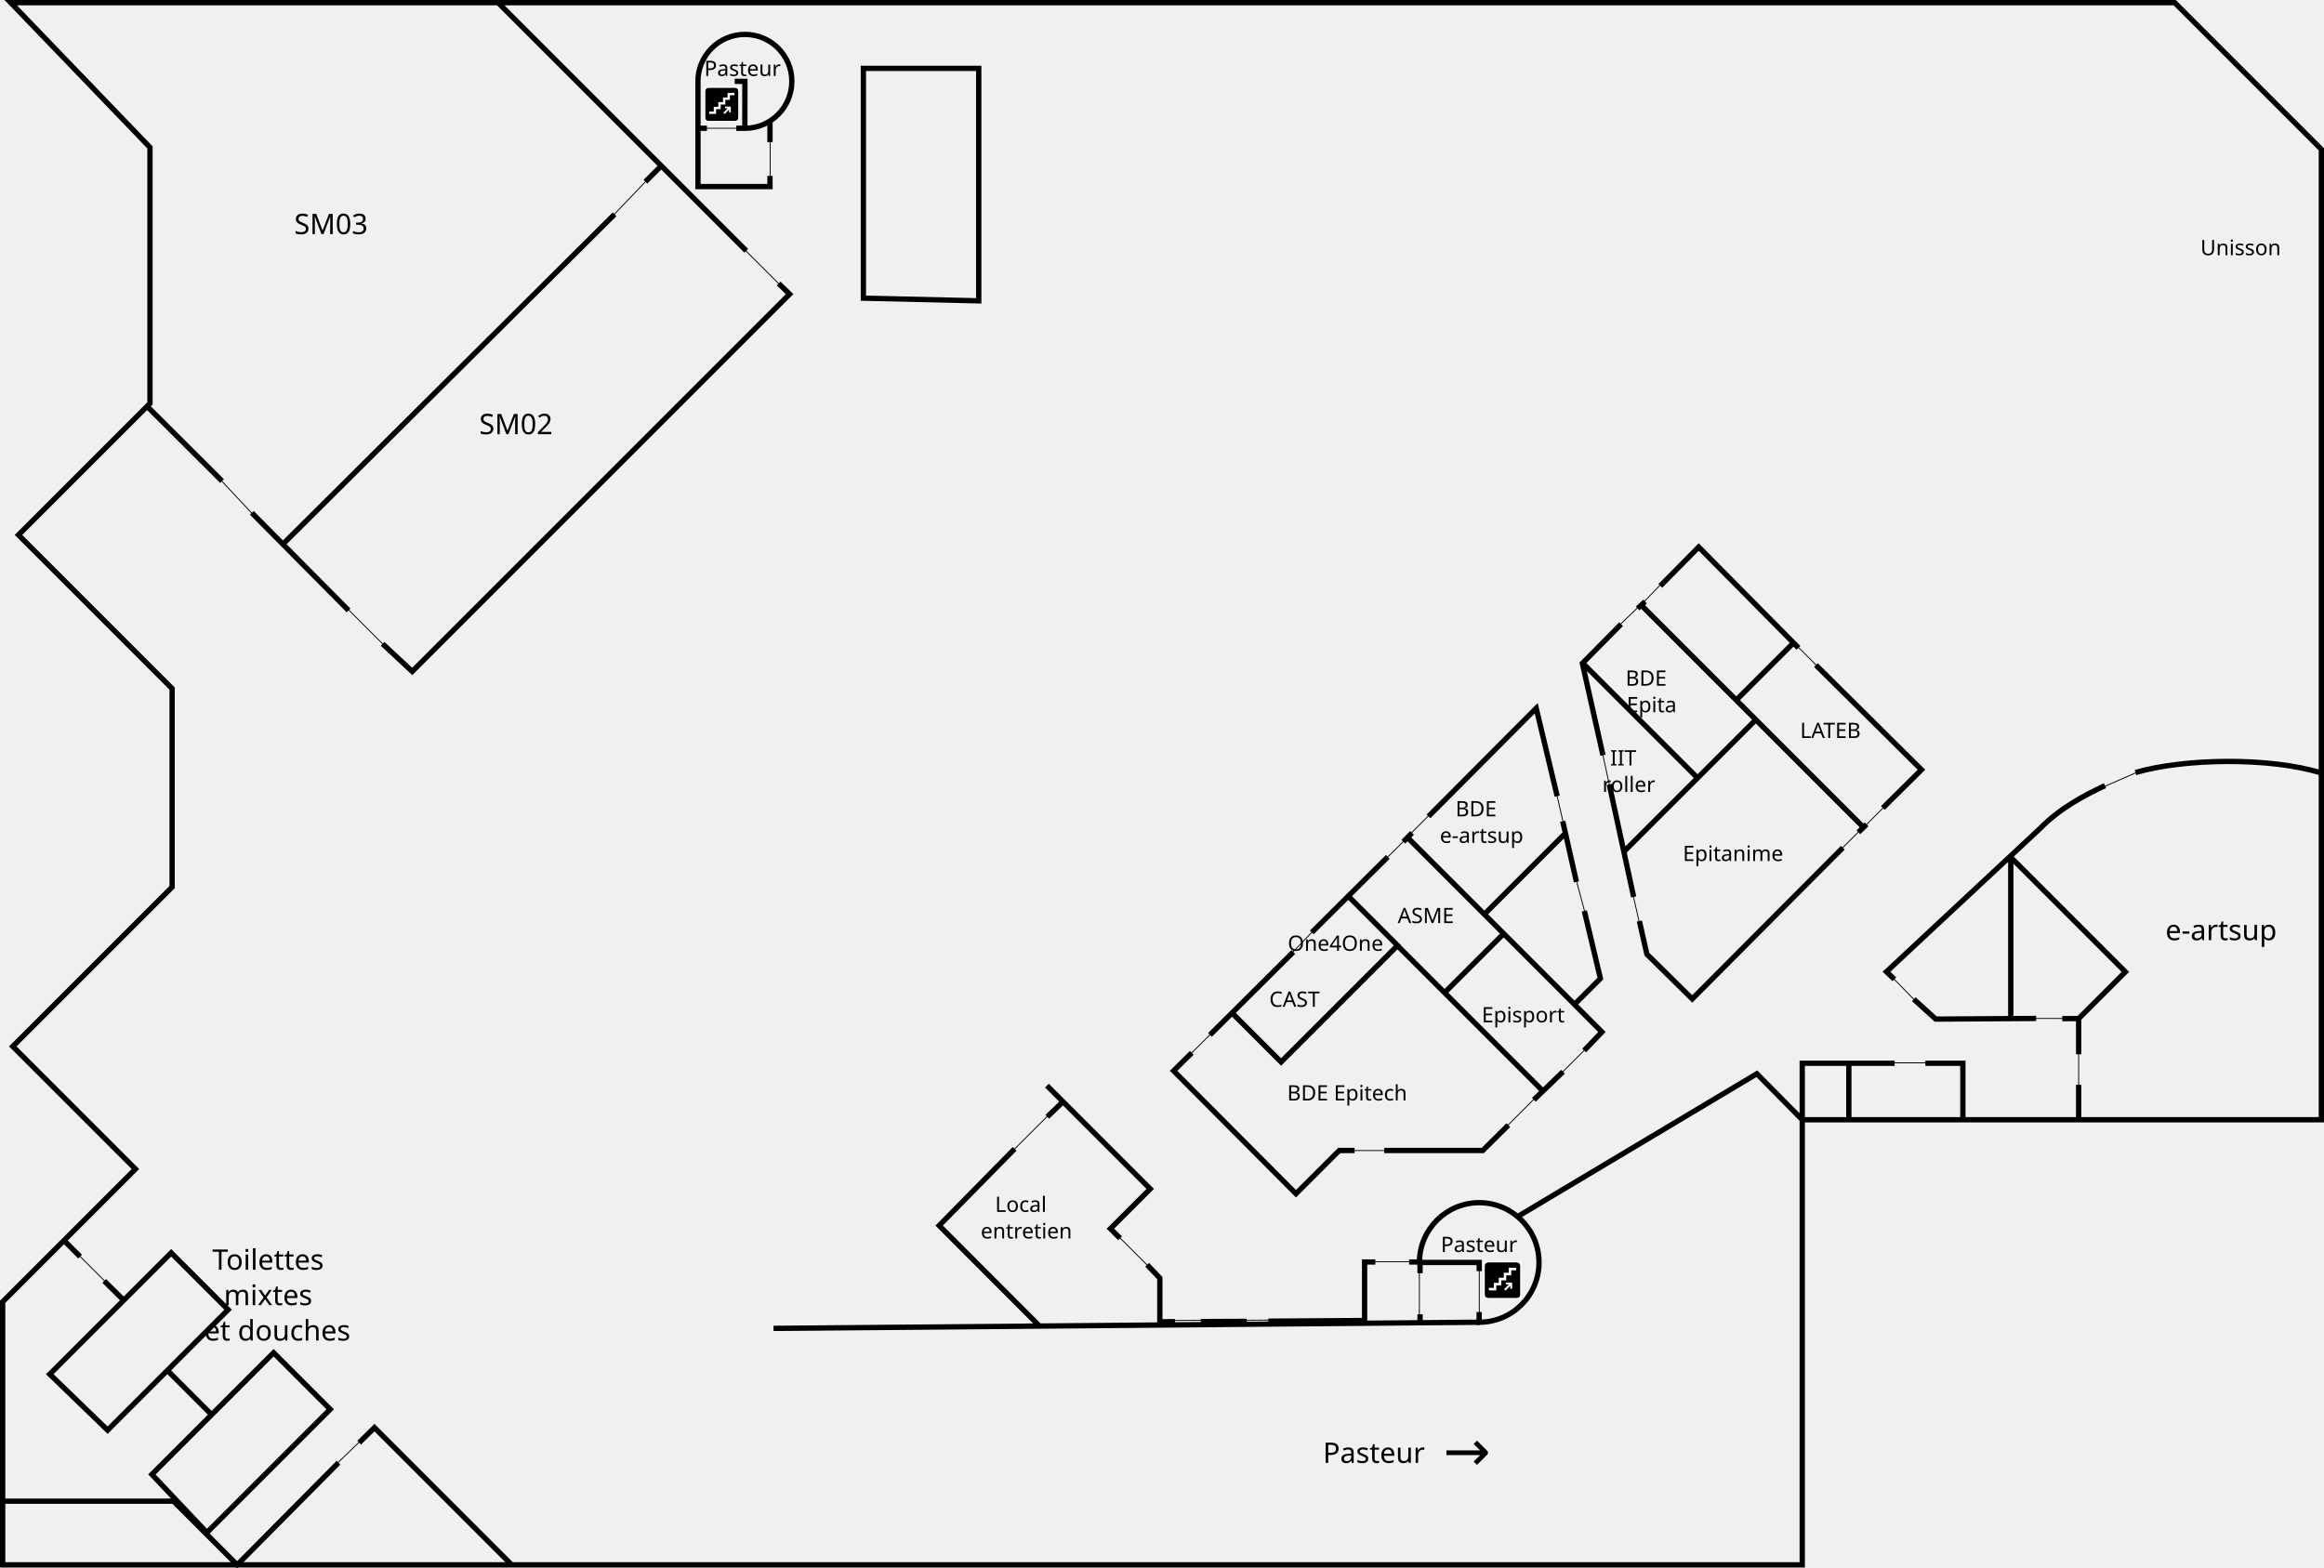
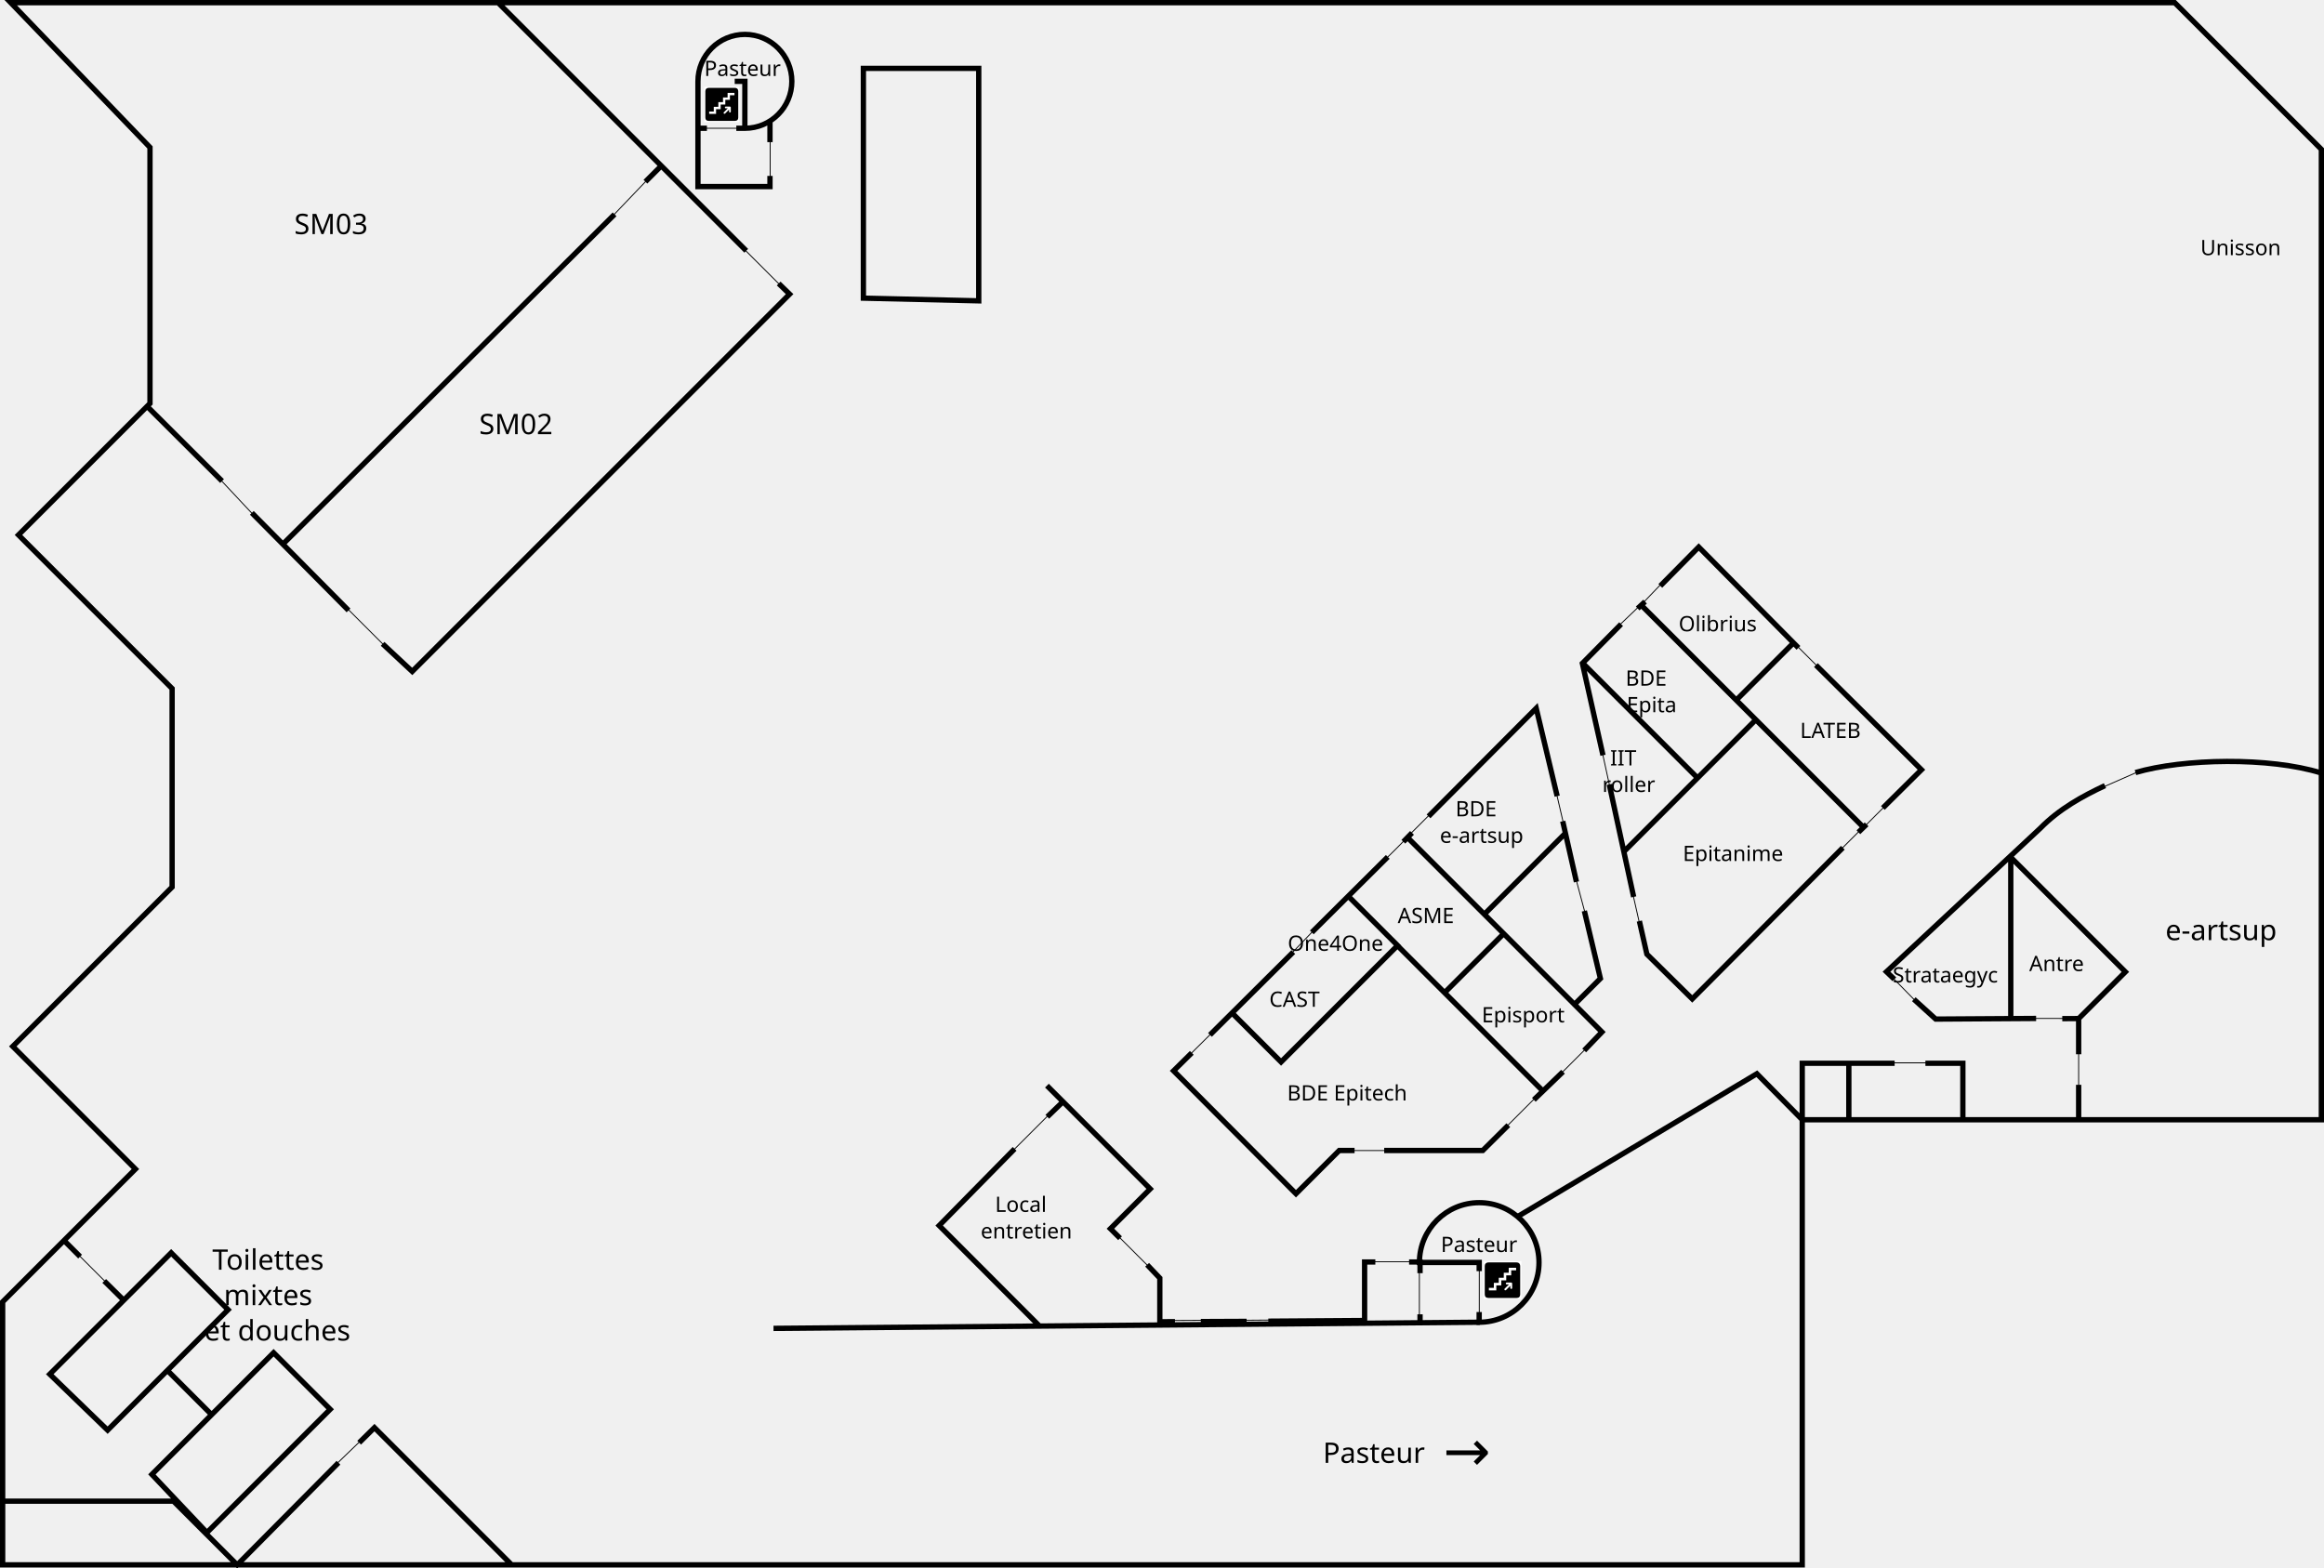
<svg xmlns="http://www.w3.org/2000/svg" xmlns:xlink="http://www.w3.org/1999/xlink" width="100%" height="100%" viewBox="0 0 2625.254 1771.242" id="svg2" version="1.1">
  <defs id="defs4">
    <clipPath id="clip0">
      <rect id="rect3101" height="615" width="613" />
    </clipPath>
    <clipPath id="clip0-4">
      <rect y="0" x="0" id="rect3101-7" height="615" width="613" />
    </clipPath>
  </defs>
  <g id="layer1" transform="translate(460.3109,205.0601)">
    <path style="fill:none;stroke:#000000;stroke-width:6;stroke-miterlimit:4" d="m 1210.634,1231.07 0.02,-9.815 -67.543,0 c 0,-37.303 30.24,-67.543 67.543,-67.543 37.303,0 67.543,30.24 67.543,67.543 0,37.303 -30.24,67.543 -67.543,67.543 -0.026,0 -0.052,0 -0.078,-10e-5 l 0.039,-11.548" id="path3977" />
    <path id="path4029" style="fill:none;stroke:#000000;stroke-width:6;stroke-linecap:butt;stroke-linejoin:miter;stroke-miterlimit:4;stroke-opacity:1;stroke-dasharray:none" d="m 381.093,-60.168 -9.643,0 m -33.214,0 -10,0 m 41.393,-52.999 11.517,0 -0.061,53.033 c 0.02,1e-4 0.04,1e-4 0.061,1e-4 29.289,0 53.033,-23.744 53.033,-53.033 0,-29.289 -23.744,-53.033 -53.033,-53.033 -29.289,0 -53.033,23.744 -53.033,53.033 l 0,118.901 81.362,0 0,-12.053 m 0,-38.125 0,-22.322" />
    <path style="fill:none;stroke:#000000;stroke-width:1px;stroke-linecap:butt;stroke-linejoin:miter;stroke-opacity:1" d="m 1915.189,684.305 38.214,-16.786" id="path4052" />
    <text xml:space="preserve" style="font-size:32px;font-style:normal;font-weight:normal;line-height:125%;letter-spacing:0px;word-spacing:0px;fill:#000000;fill-opacity:1;stroke:none;font-family:Sans" x="80.934" y="285.469" id="text4054">
      <tspan id="tspan4056" x="80.934" y="285.469">SM02</tspan>
    </text>
    <text xml:space="preserve" style="font-size:32px;font-style:normal;font-weight:normal;line-height:125%;letter-spacing:0px;word-spacing:0px;fill:#000000;fill-opacity:1;stroke:none;font-family:Sans" x="-127.957" y="59.435" id="text4058">
      <tspan id="tspan4060" x="-127.957" y="59.435">SM03</tspan>
    </text>
    <text xml:space="preserve" style="font-size:40px;font-style:normal;font-weight:normal;text-align:center;line-height:125%;letter-spacing:0px;word-spacing:0px;text-anchor:middle;fill:#000000;fill-opacity:1;stroke:none;font-family:Sans" x="-121.067" y="1229.461" id="text4062">
      <tspan id="tspan4064" x="-121.067" y="1229.461" style="font-size:32px">Toilettes</tspan>
      <tspan x="-121.067" y="1269.461" id="tspan4066" style="font-size:32px">mixtes</tspan>
      <tspan x="-121.067" y="1309.461" style="font-size:32px" id="tspan3063">et douches</tspan>
    </text>
    <text xml:space="preserve" style="font-size:24px;font-style:normal;font-weight:normal;line-height:125%;letter-spacing:0px;word-spacing:0px;fill:#000000;fill-opacity:1;stroke:none;font-family:Sans" x="993.689" y="1038.237" id="text4068">
      <tspan id="tspan4070" x="993.689" y="1038.237">BDE Epitech</tspan>
    </text>
    <a id="a3057" xlink:href="http://www.bde-epita.fr/">
      <text id="text4072" y="569.622" x="1427.286" style="font-size:24px;font-style:normal;font-weight:normal;text-align:center;line-height:125%;letter-spacing:0px;word-spacing:0px;text-anchor:middle;fill:#000000;fill-opacity:1;stroke:none;font-family:Sans" xml:space="preserve">
        <tspan y="569.622" x="1427.286" id="tspan4074">BDE</tspan>
        <tspan id="tspan3029" y="599.622" x="1427.286">Epita</tspan>
      </text>
    </a>
    <a id="a3062" xlink:href="http://lateb.org/">
      <text id="text4076" y="628.74" x="1573.121" style="font-size:24px;font-style:normal;font-weight:normal;line-height:125%;letter-spacing:0px;word-spacing:0px;fill:#000000;fill-opacity:1;stroke:none;font-family:Sans" xml:space="preserve">
        <tspan y="628.74" x="1573.121" id="tspan4078">LATEB</tspan>
      </text>
    </a>
    <a id="a3066" xlink:href="http://www.epitanime.com/">
      <text id="text4080" y="767.689" x="1440.671" style="font-size:24px;font-style:normal;font-weight:normal;line-height:125%;letter-spacing:0px;word-spacing:0px;fill:#000000;fill-opacity:1;stroke:none;font-family:Sans" xml:space="preserve">
        <tspan y="767.689" x="1440.671" id="tspan4082">Epitanime</tspan>
      </text>
    </a>
    <a xlink:href="map-kb-pasteur-f0.svg" id="a3069">
      <text id="text4084" y="1209.429" x="1167.286" style="font-size:24px;font-style:normal;font-weight:normal;line-height:125%;letter-spacing:0px;word-spacing:0px;fill:#000000;fill-opacity:1;stroke:none;font-family:Sans" xml:space="preserve">
        <tspan y="1209.429" x="1167.286" id="tspan4086">Pasteur</tspan>
      </text>
    </a>
    <a xlink:href="map-kb-pasteur-f0.svg" id="a3065">
      <text id="text4088" y="-119.24" x="335.223" style="font-size:24px;font-style:normal;font-weight:normal;line-height:125%;letter-spacing:0px;word-spacing:0px;fill:#000000;fill-opacity:1;stroke:none;font-family:Sans" xml:space="preserve">
        <tspan y="-119.24" x="335.223" id="tspan4090">Pasteur</tspan>
      </text>
    </a>
    <a xlink:href="map-kb-pasteur-f0.svg" id="a3089">
      <text id="text4092" y="1447.684" x="1034.11" style="font-size:32px;font-style:normal;font-weight:normal;line-height:125%;letter-spacing:0px;word-spacing:0px;fill:#000000;fill-opacity:1;stroke:none;font-family:Sans" xml:space="preserve">
        <tspan y="1447.684" x="1034.11" id="tspan4094">Pasteur </tspan>
      </text>
    </a>
    <a xlink:href="map-kb-pasteur-f0.svg" id="a3085">
      <g id="text4096" style="font-size:64px;font-style:normal;font-weight:normal;line-height:125%;letter-spacing:0px;word-spacing:0px;fill:#000000;fill-opacity:1;stroke:none;font-family:Sans" transform="translate(171.7555,1532.877)">
        <path id="path4101" d="m 1048.69,-98.037 0,2.812 -12.281,12.281 -3.75,-3.75 7.281,-7.281 -38.094,0 0,-5.312 38.094,0 -7.281,-7.281 3.75,-3.75 12.281,12.281" />
      </g>
    </a>
    <text xml:space="preserve" style="font-size:32px;font-style:normal;font-weight:normal;line-height:125%;letter-spacing:0px;word-spacing:0px;fill:#000000;fill-opacity:1;stroke:none;font-family:Sans" x="1985.775" y="857.111" id="text4103">
      <tspan id="tspan4105" x="1985.775" y="857.111">e-artsup</tspan>
    </text>
    <a id="a3080" xlink:href="http://www.unisson.org/">
      <text id="text4107" y="83.2" x="2025.355" style="font-size:24px;font-style:normal;font-weight:normal;line-height:125%;letter-spacing:0px;word-spacing:0px;fill:#000000;fill-opacity:1;stroke:none;font-family:Sans" xml:space="preserve">
        <tspan y="83.2" x="2025.355" id="tspan4109">Unisson</tspan>
      </text>
    </a>
    <a id="a3070" xlink:href="http://www.cast-airsoft.fr/">
      <text id="text3896" y="932.409" x="973.476" style="font-size:24px;font-style:normal;font-weight:normal;line-height:125%;letter-spacing:0px;word-spacing:0px;fill:#000000;fill-opacity:1;stroke:none;font-family:Sans" xml:space="preserve">
        <tspan y="932.409" x="973.476" id="tspan3898">CAST</tspan>
      </text>
    </a>
    <text xml:space="preserve" style="font-size:24px;font-style:normal;font-weight:normal;line-height:125%;letter-spacing:0px;word-spacing:0px;fill:#000000;fill-opacity:1;stroke:none;font-family:Sans" x="1118.558" y="837.862" id="text3915">
      <tspan id="tspan3917" x="1118.558" y="837.862">ASME</tspan>
    </text>
    <text xml:space="preserve" style="font-size:24px;font-style:normal;font-weight:normal;line-height:125%;letter-spacing:0px;word-spacing:0px;fill:#000000;fill-opacity:1;stroke:none;font-family:Sans" x="1213.512" y="949.988" id="text3919">
      <tspan id="tspan3921" x="1213.512" y="949.988">Episport</tspan>
    </text>
    <path id="path3925" transform="translate(-460.3109,-205.0601)" style="fill:none;stroke:#000000;stroke-width:6;stroke-linecap:butt;stroke-linejoin:miter;stroke-miterlimit:4;stroke-opacity:1;stroke-dasharray:none" d="m 2347.857,1151.063 53.036,-53.036 -130.179,-130.179 m 0.714,183.393 0,-182.857 M 1787.768,749.099 1917.812,879.143 m -83.88,83.471 149.503,-149.503 m -22.006,-22.227 65,-65 m -172.294,-42.072 251.023,251.023 m 3.413,-3.504 -9.264,8.966 m -17.611,17.463 -170.089,170.804 -51.25,-50.536 -8.476,-37.41 m -6.455,-27.308 -27.558,-127.095 m -7.103,-32.898 -23.265,-103.861 43.75,-44.286 m 18.705,-17.723 8.348,-7.723 m 17.232,-17.768 43.393,-43.929 112.652,113.914 m 19.718,19.465 119.238,118.227 -43.609,43.223 m -495.151,208.73 65.931,-65.842 m -19.843,-23.935 90.282,-90.282 m 10.464,193.286 -189.151,-189.151 m -10.799,122.722 163.77,163.77 m -351.36,-88.413 56.071,56.071 131.607,-131.607 -54.821,-54.822 m 6.231,286.429 -17.302,0 -48.908,48.86 -138.235,-138.86 20.552,-20.299 m 20.552,-20.299 94.137,-93.632 m 20.901,-22.163 85.803,-85.298 m 17.618,-17.113 9.789,-10.042 m 18.628,-18.628 121.663,-122.169 23.681,99.32 m 6.256,28.357 15.502,68.474 m 8.936,32.866 18.125,76.339 -29.286,29.286 31.03,31.156 -20.045,20.87 m -23.932,24 -32.946,31.741 m -28.839,28.616 -28.839,28.616 -111.376,0 m 784.475,-33.617 0,-40.551 m 0,-34.561 0,-40.298 -18.491,0.049 m -29.562,-0.197 -113.41,0.723 -24.719,-22.428 m -21.96,-22.529 -8.96,-8.54 173.666,-161.988 c 21.686,-22.171 48.409,-36.665 73.177,-48.271 m 34.429,-14.781 c 54.296,-15.966 151.383,-17.663 209.581,0.423 m -533.361,328.047 0,64.397 m -546.998,228.294 0,-68.185 12.122,0 m 38.133,0 12.374,0 0,12.627 m 0,46.467 0,8.586 m -1464.693,-24.829 -21.689,-21.436 m -27.244,-27.497 -19.639,-19.639 m 167.857,197.857 -48.571,-48.571 m -68.571,66.429 136.071,-136.071 -64.286,-64.286 -137.143,137.143 z M 233.714,1731.508 373,1592.223 l -63.929,-63.928 -137.5,137.5 z m 344.597,36.733 -155.311,-155.311 -17.299,17.046 m -23.36,22.602 -114.4,115.41 -71.973,-71.974 -191.183,0 M 12.121,3 l 2444.45,0 165.683,165.683 0,1096.397 -586.397,0 0,502.857 -2032.857,0 0,-297.143 150,-150 -138.571,-138.571 180,-180 0,-224.286 -173.571,-173.571 148.571,-148.571 0,-289.286 z m 1298.046,1494.515 0,-53.533 -14.334,-15.048 m -30.587,-29.978 -10.889,-10.785 44.952,-44.952 -116.673,-116.673 m -9.38,270.611 -112.344,-112.522 85.249,-86.677 m 36.91,-36.196 19.767,-19.053 m 469.033,251.14 -798.09,6.945 M 319.712,614.647 694.227,242.154 m 34.85,-36.87 16.92,-16.92 m -579.828,270.721 84.663,84.411 m 33.651,35.923 109.223,110.233 m 38.512,37.755 33.461,31.188 L 891.964,332.31 879.611,320.313 M 842.971,283.317 563.664,4.01 m 411.637,332.845 0,-259.609 130.31,0 0,262.64 z m 737.837,1038.35 271.469,-162.09 51.248,51.943 0,-63.765 104.378,0 m 34.751,0 42.322,0 0,64.397" />
    <path style="fill:none;stroke:#000000;stroke-width:6;stroke-linecap:butt;stroke-linejoin:miter;stroke-miterlimit:4;stroke-opacity:1;stroke-dasharray:none" d="m 1310.168,1493.323 17.098,-0.111 m 29.241,-0.111 51.697,-0.221 m 24.554,-0.221 108.482,-0.757" id="path3928" transform="translate(-460.3109,-205.0601)" />
    <path id="path3970" transform="translate(-460.3109,-205.0601)" style="fill:none;stroke:#000000;stroke-width:1px;stroke-linecap:butt;stroke-linejoin:miter;stroke-opacity:1" d="m 1851.786,1042.134 -6.995,-30.923 m -34.434,-159.612 7.857,36.071 M 1830,705.706 l 20.982,-20.089 m 24.821,-25.089 -19.107,19.911 m 195.625,71.696 -21.875,-21.875 m 77.232,202.054 20.268,-20.268 m -47.411,46.696 20,-20 m 247.563,289.574 0,-42.426 m -49.199,-35.266 32.089,0.036 m -167.383,-19.965 -26.264,-26.769 m 39.562,96.864 -39.901,0 m -371.257,-272.14 -7.147,-30.697 m 31.517,131.965 -9.559,-35.676 m -15.736,217.181 26.696,-26.696 m -88.661,87.054 30.982,-30.982 m -139.911,-299.375 20.893,-20.893 m -48.75,48.929 c 1.25,-0.357 20,-19.643 20,-19.643 M 1460,1076.063 l 22.857,-23.75 m -137.679,138.214 22.679,-22.5 m 160.882,131.852 36.744,0 M 380.292,1653.87 l 27.052,-26.07 m 999.62,-136.201 26.518,-0.223 m -107.679,0.491 32.143,-0.178 M 119.703,1448.75 89.525,1418.572 M 795.747,144.926 l 38.133,0 m 36.113,13.385 0,42.426 0,-41.921 m 801.051,1326.835 0,-53.285 m -67.68,53.791 0,-51.77 m -53.538,-8.839 43.942,0 M 692.206,243.921 730.339,204.02 M 881.105,321.956 840.32,281.171 M 285.872,581.312 249.002,541.916 m 184.858,187.131 -41.669,-41.669 m 872.015,710.233 32.704,32.704 m -152.445,-130.502 39.375,-39.375" />
    <a xlink:href="map-kb-pasteur-f0.svg" id="a3093">
      <g transform="matrix(0.06496151,0,0,0.06496151,335.1356,-107.1221)" id="surface0" clip-path="url(#clip0)">
        <path style="fill:none;stroke:#ffffff;stroke-width:0.1;stroke-linecap:butt;stroke-linejoin:miter;stroke-miterlimit:10" d="M 0,0 613,0 613,615 0,615 0,0 z m 0,0" id="path3104" />
        <path style="fill:#ffffff;fill-rule:nonzero;stroke:none" d="M 0,0 613,0 613,615 0,615 0,0 z m 0,0" id="path3106" />
        <path style="fill:none;stroke:#000000;stroke-width:0.1;stroke-linecap:butt;stroke-linejoin:miter;stroke-miterlimit:10" d="m 67.551,21.774 c 5.448,-0.835 10.962,-1.169 16.469,-1.276 143.989,0.011 287.978,0.001 431.967,0.005 11.624,0.058 23.401,-0.526 34.833,2.038 11.482,2.442 22.705,8.152 29.895,17.659 7.872,10.113 11.075,23.048 11.911,35.635 0.523,5.378 0.013,10.767 0.121,16.154 0.002,149.034 0.006,298.068 -0.002,447.103 -0.479,15.028 -4.566,31.12 -16.039,41.599 -11.168,10.291 -26.924,13.504 -41.668,13.811 -152.352,-0.013 -304.704,0.006 -457.056,-0.01 -14.964,-0.32 -30.864,-3.847 -42.027,-14.461 -11.448,-11.059 -15.62,-27.549 -15.715,-43.024 0.024,-152.352 0.008,-304.703 0.008,-457.054 0.419,-14.776 4.031,-30.318 14.099,-41.614 8.437,-9.564 20.811,-14.662 33.204,-16.565 z m 0,0" id="path3108" />
        <path style="fill:#000000;fill-rule:nonzero;stroke:none" d="m 67.551,21.774 c 5.448,-0.835 10.962,-1.169 16.469,-1.276 143.989,0.011 287.978,0.001 431.967,0.005 11.624,0.058 23.401,-0.526 34.833,2.038 11.482,2.442 22.705,8.152 29.895,17.659 7.872,10.113 11.075,23.048 11.911,35.635 0.523,5.378 0.013,10.767 0.121,16.154 0.002,149.034 0.006,298.068 -0.002,447.103 -0.479,15.028 -4.566,31.12 -16.039,41.599 -11.168,10.291 -26.924,13.504 -41.668,13.811 -152.352,-0.013 -304.704,0.006 -457.056,-0.01 -14.964,-0.32 -30.864,-3.847 -42.027,-14.461 -11.448,-11.059 -15.62,-27.549 -15.715,-43.024 0.024,-152.352 0.008,-304.703 0.008,-457.054 0.419,-14.776 4.031,-30.318 14.099,-41.614 8.437,-9.564 20.811,-14.662 33.204,-16.565 z m 0,0" id="path3110" />
        <path style="fill:none;stroke:#ffffff;stroke-width:0.1;stroke-linecap:butt;stroke-linejoin:miter;stroke-miterlimit:10" d="m 407.499,187.748 c -1.5e-4,-26.666 -0.007,-53.332 0.003,-79.998 39.831,-0.003 79.663,-0.001 119.495,-8.2e-4 0.003,13.667 0.006,27.334 -10e-4,41.002 -26.415,-0.004 -52.83,-0.005 -79.244,5.5e-4 -0.006,26.748 -0.004,53.496 -7.4e-4,80.244 -26.75,0.011 -53.5,-0.002 -80.25,0.007 -10e-4,27.166 0.003,54.331 -0.002,81.497 -26.749,0.003 -53.497,0.005 -80.245,-10e-4 -0.01,27 5.6e-4,53.999 -0.005,80.999 -26.749,0.01 -53.498,0.002 -80.247,0.004 -0.007,27.166 -3.5e-4,54.331 -0.003,81.498 -40,9.4e-4 -79.999,8.2e-4 -119.999,6e-5 3.05e-4,-13.751 -0.004,-27.501 0.002,-41.25 26.664,5e-5 53.328,-0.003 79.993,0.002 0.013,-27.168 -0.005,-54.336 0.009,-81.503 26.496,0.005 52.992,0.002 79.489,0.002 0.011,-27.333 -3.5e-4,-54.665 0.005,-81.998 26.999,-0.005 53.997,0.002 80.996,-0.003 0.009,-26.833 -0.006,-53.666 0.007,-80.499 26.665,-0.004 53.331,2.1e-4 79.997,-0.002 z m 0,0" id="path3112" />
        <path style="fill:#ffffff;fill-rule:nonzero;stroke:none" d="m 407.499,187.748 c -1.5e-4,-26.666 -0.007,-53.332 0.003,-79.998 39.831,-0.003 79.663,-0.001 119.495,-8.2e-4 0.003,13.667 0.006,27.334 -10e-4,41.002 -26.415,-0.004 -52.83,-0.005 -79.244,5.5e-4 -0.006,26.748 -0.004,53.496 -7.4e-4,80.244 -26.75,0.011 -53.5,-0.002 -80.25,0.007 -10e-4,27.166 0.003,54.331 -0.002,81.497 -26.749,0.003 -53.497,0.005 -80.245,-10e-4 -0.01,27 5.6e-4,53.999 -0.005,80.999 -26.749,0.01 -53.498,0.002 -80.247,0.004 -0.007,27.166 -3.5e-4,54.331 -0.003,81.498 -40,9.4e-4 -79.999,8.2e-4 -119.999,6e-5 3.05e-4,-13.751 -0.004,-27.501 0.002,-41.25 26.664,5e-5 53.328,-0.003 79.993,0.002 0.013,-27.168 -0.005,-54.336 0.009,-81.503 26.496,0.005 52.992,0.002 79.489,0.002 0.011,-27.333 -3.5e-4,-54.665 0.005,-81.998 26.999,-0.005 53.997,0.002 80.996,-0.003 0.009,-26.833 -0.006,-53.666 0.007,-80.499 26.665,-0.004 53.331,2.1e-4 79.997,-0.002 z m 0,0" id="path3114" />
        <path style="fill:none;stroke:#ffffff;stroke-width:0.1;stroke-linecap:butt;stroke-linejoin:miter;stroke-miterlimit:10" d="m 360.731,356.47 c 1.462,-6.382 7.59,-11.007 14.1,-10.937 23.411,-0.084 46.824,-0.008 70.237,-0.037 4.216,-0.027 8.599,0.917 11.975,3.573 4.216,3.217 6.238,8.64 6.207,13.838 0.011,23.358 -0.017,46.716 0.013,70.075 0.074,3.869 -0.864,7.918 -3.52,10.854 -5.895,6.608 -17.603,6.436 -23.337,-0.294 -2.34,-2.553 -3.429,-6.055 -3.412,-9.474 0.006,-11.977 0.008,-23.954 0.004,-35.93 -22.827,22.802 -45.618,45.641 -68.455,68.432 -4.113,4.129 -10.378,6.353 -16.091,4.62 -7.066,-1.889 -12.279,-9.241 -11.309,-16.558 0.459,-4.159 2.836,-7.816 5.773,-10.681 22.733,-22.734 45.474,-45.461 68.198,-68.204 -12.915,-0.071 -25.839,0.146 -38.747,-0.101 -8.987,-0.816 -14.204,-10.994 -11.636,-19.176 z m 0,0" id="path3116" />
        <path style="fill:#ffffff;fill-rule:nonzero;stroke:none" d="m 360.731,356.47 c 1.462,-6.382 7.59,-11.007 14.1,-10.937 23.411,-0.084 46.824,-0.008 70.237,-0.037 4.216,-0.027 8.599,0.917 11.975,3.573 4.216,3.217 6.238,8.64 6.207,13.838 0.011,23.358 -0.017,46.716 0.013,70.075 0.074,3.869 -0.864,7.918 -3.52,10.854 -5.895,6.608 -17.603,6.436 -23.337,-0.294 -2.34,-2.553 -3.429,-6.055 -3.412,-9.474 0.006,-11.977 0.008,-23.954 0.004,-35.93 -22.827,22.802 -45.618,45.641 -68.455,68.432 -4.113,4.129 -10.378,6.353 -16.091,4.62 -7.066,-1.889 -12.279,-9.241 -11.309,-16.558 0.459,-4.159 2.836,-7.816 5.773,-10.681 22.733,-22.734 45.474,-45.461 68.198,-68.204 -12.915,-0.071 -25.839,0.146 -38.747,-0.101 -8.987,-0.816 -14.204,-10.994 -11.636,-19.176 z m 0,0" id="path3118" />
      </g>
    </a>
    <a xlink:href="map-kb-pasteur-f0.svg" id="a3073">
      <g transform="matrix(0.06991373,0,0,0.06991373,1215.493,1219.777)" id="surface0-8" clip-path="url(#clip0-4)">
        <path style="fill:none;stroke:#ffffff;stroke-width:0.1;stroke-linecap:butt;stroke-linejoin:miter;stroke-miterlimit:10" d="M 0,0 613,0 613,615 0,615 0,0 z m 0,0" id="path3104-9" />
        <path style="fill:#ffffff;fill-rule:nonzero;stroke:none" d="M 0,0 613,0 613,615 0,615 0,0 z m 0,0" id="path3106-3" />
        <path style="fill:none;stroke:#000000;stroke-width:0.1;stroke-linecap:butt;stroke-linejoin:miter;stroke-miterlimit:10" d="m 67.551,21.774 c 5.448,-0.835 10.962,-1.169 16.469,-1.276 143.989,0.011 287.978,0.001 431.967,0.005 11.624,0.058 23.401,-0.526 34.833,2.038 11.482,2.442 22.705,8.152 29.895,17.659 7.872,10.113 11.075,23.048 11.911,35.635 0.523,5.378 0.013,10.767 0.121,16.154 0.002,149.034 0.006,298.068 -0.002,447.103 -0.479,15.028 -4.566,31.12 -16.039,41.599 -11.168,10.291 -26.924,13.504 -41.668,13.811 -152.352,-0.013 -304.704,0.006 -457.056,-0.01 -14.964,-0.32 -30.864,-3.847 -42.027,-14.461 -11.448,-11.059 -15.62,-27.549 -15.715,-43.024 0.024,-152.352 0.008,-304.703 0.008,-457.054 0.419,-14.776 4.031,-30.318 14.099,-41.614 8.437,-9.564 20.811,-14.662 33.204,-16.565 z m 0,0" id="path3108-9" />
        <path style="fill:#000000;fill-rule:nonzero;stroke:none" d="m 67.551,21.774 c 5.448,-0.835 10.962,-1.169 16.469,-1.276 143.989,0.011 287.978,0.001 431.967,0.005 11.624,0.058 23.401,-0.526 34.833,2.038 11.482,2.442 22.705,8.152 29.895,17.659 7.872,10.113 11.075,23.048 11.911,35.635 0.523,5.378 0.013,10.767 0.121,16.154 0.002,149.034 0.006,298.068 -0.002,447.103 -0.479,15.028 -4.566,31.12 -16.039,41.599 -11.168,10.291 -26.924,13.504 -41.668,13.811 -152.352,-0.013 -304.704,0.006 -457.056,-0.01 -14.964,-0.32 -30.864,-3.847 -42.027,-14.461 -11.448,-11.059 -15.62,-27.549 -15.715,-43.024 0.024,-152.352 0.008,-304.703 0.008,-457.054 0.419,-14.776 4.031,-30.318 14.099,-41.614 8.437,-9.564 20.811,-14.662 33.204,-16.565 z m 0,0" id="path3110-8" />
        <path style="fill:none;stroke:#ffffff;stroke-width:0.1;stroke-linecap:butt;stroke-linejoin:miter;stroke-miterlimit:10" d="m 407.499,187.748 c -1.5e-4,-26.666 -0.007,-53.332 0.003,-79.998 39.831,-0.003 79.663,-0.001 119.495,-8.2e-4 0.003,13.667 0.006,27.334 -10e-4,41.002 -26.415,-0.004 -52.83,-0.005 -79.244,5.5e-4 -0.006,26.748 -0.004,53.496 -7.4e-4,80.244 -26.75,0.011 -53.5,-0.002 -80.25,0.007 -10e-4,27.166 0.003,54.331 -0.002,81.497 -26.749,0.003 -53.497,0.005 -80.245,-10e-4 -0.01,27 5.6e-4,53.999 -0.005,80.999 -26.749,0.01 -53.498,0.002 -80.247,0.004 -0.007,27.166 -3.5e-4,54.331 -0.003,81.498 -40,9.4e-4 -79.999,8.2e-4 -119.999,6e-5 3.05e-4,-13.751 -0.004,-27.501 0.002,-41.25 26.664,5e-5 53.328,-0.003 79.993,0.002 0.013,-27.168 -0.005,-54.336 0.009,-81.503 26.496,0.005 52.992,0.002 79.489,0.002 0.011,-27.333 -3.5e-4,-54.665 0.005,-81.998 26.999,-0.005 53.997,0.002 80.996,-0.003 0.009,-26.833 -0.006,-53.666 0.007,-80.499 26.665,-0.004 53.331,2.1e-4 79.997,-0.002 z m 0,0" id="path3112-3" />
        <path style="fill:#ffffff;fill-rule:nonzero;stroke:none" d="m 407.499,187.748 c -1.5e-4,-26.666 -0.007,-53.332 0.003,-79.998 39.831,-0.003 79.663,-0.001 119.495,-8.2e-4 0.003,13.667 0.006,27.334 -10e-4,41.002 -26.415,-0.004 -52.83,-0.005 -79.244,5.5e-4 -0.006,26.748 -0.004,53.496 -7.4e-4,80.244 -26.75,0.011 -53.5,-0.002 -80.25,0.007 -10e-4,27.166 0.003,54.331 -0.002,81.497 -26.749,0.003 -53.497,0.005 -80.245,-10e-4 -0.01,27 5.6e-4,53.999 -0.005,80.999 -26.749,0.01 -53.498,0.002 -80.247,0.004 -0.007,27.166 -3.5e-4,54.331 -0.003,81.498 -40,9.4e-4 -79.999,8.2e-4 -119.999,6e-5 3.05e-4,-13.751 -0.004,-27.501 0.002,-41.25 26.664,5e-5 53.328,-0.003 79.993,0.002 0.013,-27.168 -0.005,-54.336 0.009,-81.503 26.496,0.005 52.992,0.002 79.489,0.002 0.011,-27.333 -3.5e-4,-54.665 0.005,-81.998 26.999,-0.005 53.997,0.002 80.996,-0.003 0.009,-26.833 -0.006,-53.666 0.007,-80.499 26.665,-0.004 53.331,2.1e-4 79.997,-0.002 z m 0,0" id="path3114-8" />
        <path style="fill:none;stroke:#ffffff;stroke-width:0.1;stroke-linecap:butt;stroke-linejoin:miter;stroke-miterlimit:10" d="m 360.731,356.47 c 1.462,-6.382 7.59,-11.007 14.1,-10.937 23.411,-0.084 46.824,-0.008 70.237,-0.037 4.216,-0.027 8.599,0.917 11.975,3.573 4.216,3.217 6.238,8.64 6.207,13.838 0.011,23.358 -0.017,46.716 0.013,70.075 0.074,3.869 -0.864,7.918 -3.52,10.854 -5.895,6.608 -17.603,6.436 -23.337,-0.294 -2.34,-2.553 -3.429,-6.055 -3.412,-9.474 0.006,-11.977 0.008,-23.954 0.004,-35.93 -22.827,22.802 -45.618,45.641 -68.455,68.432 -4.113,4.129 -10.378,6.353 -16.091,4.62 -7.066,-1.889 -12.279,-9.241 -11.309,-16.558 0.459,-4.159 2.836,-7.816 5.773,-10.681 22.733,-22.734 45.474,-45.461 68.198,-68.204 -12.915,-0.071 -25.839,0.146 -38.747,-0.101 -8.987,-0.816 -14.204,-10.994 -11.636,-19.176 z m 0,0" id="path3116-5" />
        <path style="fill:#ffffff;fill-rule:nonzero;stroke:none" d="m 360.731,356.47 c 1.462,-6.382 7.59,-11.007 14.1,-10.937 23.411,-0.084 46.824,-0.008 70.237,-0.037 4.216,-0.027 8.599,0.917 11.975,3.573 4.216,3.217 6.238,8.64 6.207,13.838 0.011,23.358 -0.017,46.716 0.013,70.075 0.074,3.869 -0.864,7.918 -3.52,10.854 -5.895,6.608 -17.603,6.436 -23.337,-0.294 -2.34,-2.553 -3.429,-6.055 -3.412,-9.474 0.006,-11.977 0.008,-23.954 0.004,-35.93 -22.827,22.802 -45.618,45.641 -68.455,68.432 -4.113,4.129 -10.378,6.353 -16.091,4.62 -7.066,-1.889 -12.279,-9.241 -11.309,-16.558 0.459,-4.159 2.836,-7.816 5.773,-10.681 22.733,-22.734 45.474,-45.461 68.198,-68.204 -12.915,-0.071 -25.839,0.146 -38.747,-0.101 -8.987,-0.816 -14.204,-10.994 -11.636,-19.176 z m 0,0" id="path3118-0" />
      </g>
    </a>
    <text xml:space="preserve" style="font-size:24px;font-style:normal;font-weight:normal;text-align:center;line-height:125%;letter-spacing:0px;word-spacing:0px;text-anchor:middle;fill:#000000;fill-opacity:1;stroke:none;font-family:Sans" x="714.722" y="1164.141" id="text3052">
      <tspan id="tspan3054" x="714.722" y="1164.141">Local</tspan>
      <tspan x="714.722" y="1194.141" id="tspan3056">entretien</tspan>
    </text>
    <a id="a3084" xlink:href="https://fr-fr.facebook.com/pages/One4One-obsession/134391609968886">
      <text id="text3058" y="869.176" x="994.309" style="font-size:24px;font-style:normal;font-weight:normal;line-height:125%;letter-spacing:0px;word-spacing:0px;fill:#000000;fill-opacity:1;stroke:none;font-family:Sans" xml:space="preserve">
        <tspan y="869.176" x="994.309" id="tspan3060">One4One</tspan>
      </text>
    </a>
    <text xml:space="preserve" style="font-size:24px;font-style:normal;font-weight:normal;line-height:125%;letter-spacing:0px;word-spacing:0px;fill:#000000;fill-opacity:1;stroke:none;font-family:Sans" x="1228.945" y="717.203" id="text4068-7">
      <tspan id="tspan4070-4" x="1228.945" y="717.203" style="text-align:center;text-anchor:middle">BDE</tspan>
      <tspan x="1228.945" y="747.203" id="tspan3083" style="text-align:center;text-anchor:middle">e-artsup</tspan>
    </text>
    <text xml:space="preserve" style="font-size:24px;font-style:normal;font-weight:normal;line-height:125%;letter-spacing:0px;word-spacing:0px;fill:#000000;fill-opacity:1;stroke:none;font-family:Sans" x="1395.188" y="659.72" id="text3915-2">
      <tspan id="tspan3917-2" x="1395.188" y="659.72" style="text-align:center;text-anchor:middle">IIT</tspan>
      <tspan x="1395.188" y="689.72" id="tspan3106" style="text-align:center;text-anchor:middle">roller</tspan>
    </text>
+     <a transform="translate(111.7089,266.1892)" id="a3062-2" xlink:href="http://strataegyc.forumotion.com/">
+       <text id="text4076-8" y="638.74" x="1565.978" style="font-size:24px;font-style:normal;font-weight:normal;line-height:125%;letter-spacing:0px;word-spacing:0px;fill:#000000;fill-opacity:1;stroke:none;font-family:Sans" xml:space="preserve">
+         <tspan y="638.74" x="1565.978" id="tspan4078-7">Strataegyc</tspan>
+       </text>
+     </a>
+     <a transform="translate(258.8518,263.3321)" id="a3062-24" xlink:href="http://www.antre.fr/">
+       <text id="text4076-4" y="628.74" x="1573.121" style="font-size:24px;font-style:normal;font-weight:normal;line-height:125%;letter-spacing:0px;word-spacing:0px;fill:#000000;fill-opacity:1;stroke:none;font-family:Sans" xml:space="preserve">
+         <tspan y="628.74" x="1573.121" id="tspan4078-5">Antre</tspan>
+       </text>
+     </a>
+     <a transform="translate(-127.2023,-121.9807)" id="a3062-24-7" xlink:href="http://www.olibrius.fr/">
+       <text id="text4076-4-4" y="630.169" x="1563.121" style="font-size:24px;font-style:normal;font-weight:normal;line-height:125%;letter-spacing:0px;word-spacing:0px;fill:#000000;fill-opacity:1;stroke:none;font-family:Sans" xml:space="preserve">
+         <tspan y="630.169" x="1563.121" id="tspan4078-5-3">Olibrius</tspan>
+       </text>
+     </a>
  </g>
</svg>
